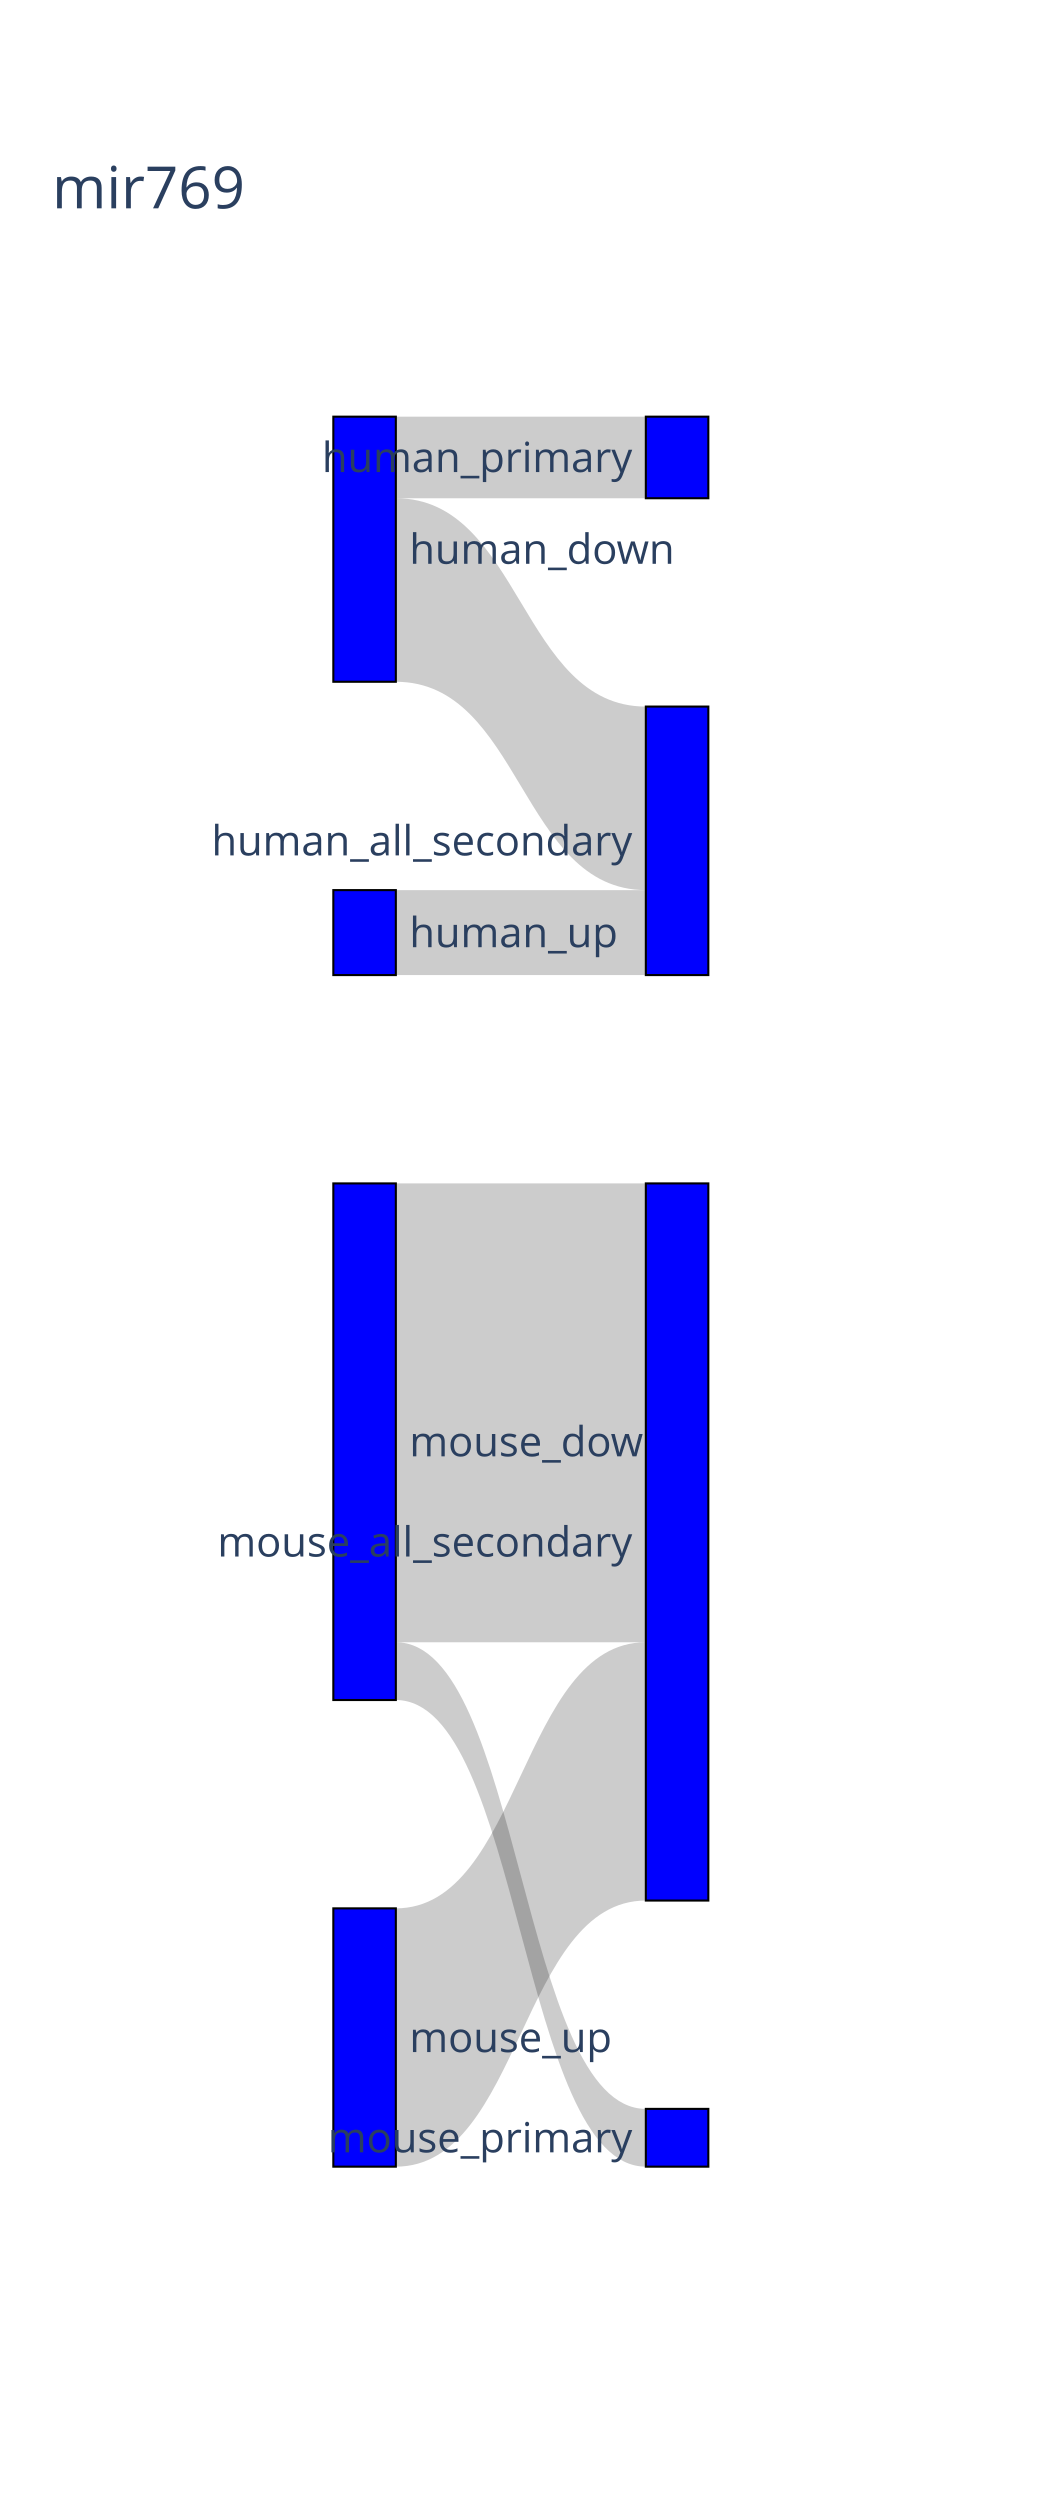
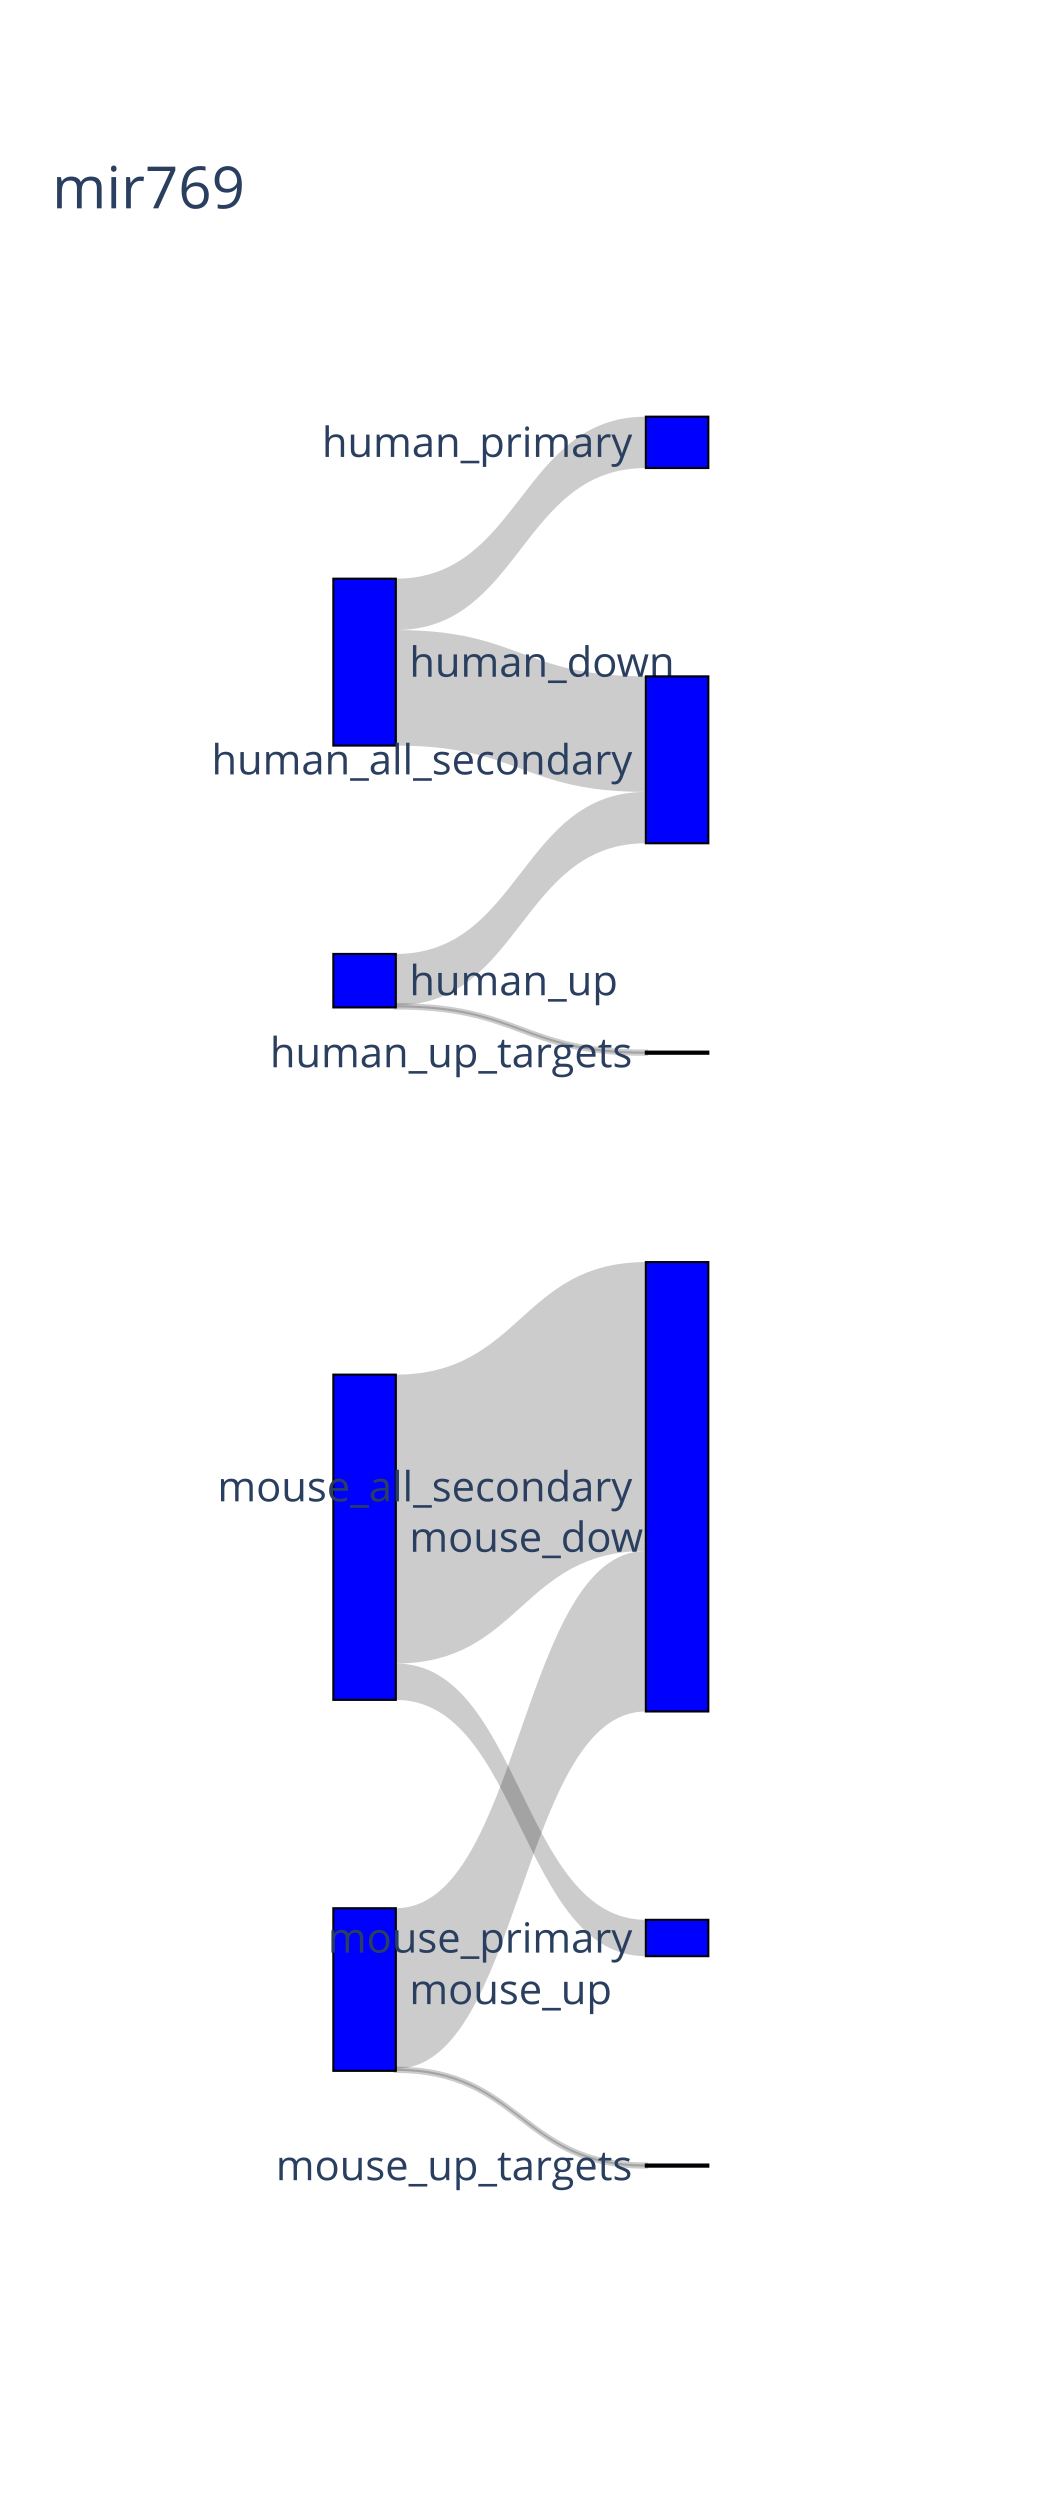
<svg xmlns="http://www.w3.org/2000/svg" class="main-svg" width="250" height="600" style="" viewBox="0 0 250 600">
  <rect x="0" y="0" width="250" height="600" style="fill: rgb(255, 255, 255); fill-opacity: 1;" />
-   <defs id="defs-d14cf4">
+   <defs id="defs-36372c">
    <g class="clips" />
    <g class="gradients" />
    <g class="patterns" />
  </defs>
  <g class="bglayer" />
  <g class="layer-below">
    <g class="imagelayer" />
    <g class="shapelayer" />
  </g>
  <g class="cartesianlayer" />
  <g class="polarlayer" />
  <g class="smithlayer" />
  <g class="ternarylayer" />
  <g class="geolayer" />
  <g class="funnelarealayer" />
  <g class="pielayer" />
  <g class="iciclelayer" />
  <g class="treemaplayer" />
  <g class="sunburstlayer" />
  <g class="glimages" />
  <g class="sankey" transform="translate(80,100)matrix(1 0 0 1 0 0)" style="box-sizing: content-box; position: absolute; left: 0px; shape-rendering: geometricprecision; pointer-events: none;">
    <g class="sankey-links" style="fill: none;">
-       <path class="sankey-link" d="M15,113.625C45,113.625 45,113.625 75,113.625L75,134.018C45,134.018 45,134.018 15,134.018Z" style="stroke: rgb(68, 68, 68); stroke-opacity: 1; fill: rgb(0, 0, 0); fill-opacity: 0.2; stroke-width: 0; opacity: 1;" />
-       <path class="sankey-link" d="M15,19.577C45,19.577 45,69.577 75,69.577L75,113.625C45,113.625 45,63.625 15,63.625Z" style="stroke: rgb(68, 68, 68); stroke-opacity: 1; fill: rgb(0, 0, 0); fill-opacity: 0.2; stroke-width: 0; opacity: 1;" />
-       <path class="sankey-link" d="M15,1.4210854715202004e-14C45,1.4210854715202004e-14 45,-1.5631940186722204e-13 75,-1.5631940186722204e-13L75,19.577C45,19.577 45,19.577 15,19.577Z" style="stroke: rgb(68, 68, 68); stroke-opacity: 1; fill: rgb(0, 0, 0); fill-opacity: 0.2; stroke-width: 0; opacity: 1;" />
-       <path class="sankey-link" d="M15,358.006C45,358.006 45,294.139 75,294.139L75,356.133C45,356.133 45,420 15,420Z" style="stroke: rgb(68, 68, 68); stroke-opacity: 1; fill: rgb(0, 0, 0); fill-opacity: 0.2; stroke-width: 0; opacity: 1;" />
-       <path class="sankey-link" d="M15,294.139C45,294.139 45,406.133 75,406.133L75,420C45,420 45,308.006 15,308.006Z" style="stroke: rgb(68, 68, 68); stroke-opacity: 1; fill: rgb(0, 0, 0); fill-opacity: 0.2; stroke-width: 0; opacity: 1;" />
-       <path class="sankey-link" d="M15,184.018C45,184.018 45,184.018 75,184.018L75,294.139C45,294.139 45,294.139 15,294.139Z" style="stroke: rgb(68, 68, 68); stroke-opacity: 1; fill: rgb(0, 0, 0); fill-opacity: 0.2; stroke-width: 0; opacity: 1;" />
+       <path class="sankey-link" d="M15,141.269C45,141.269 45,152.387 75,152.387L75,152.9C45,152.9 45,141.782 15,141.782Z" style="stroke: rgb(0, 0, 0); stroke-opacity: 0.2; fill: rgb(0, 0, 0); fill-opacity: 0.2; stroke-width: 1; opacity: 1;" />
+       <path class="sankey-link" d="M15,128.943C45,128.943 45,90.06 75,90.06L75,102.387C45,102.387 45,141.269 15,141.269Z" style="stroke: rgb(68, 68, 68); stroke-opacity: 1; fill: rgb(0, 0, 0); fill-opacity: 0.2; stroke-width: 0; opacity: 1;" />
+       <path class="sankey-link" d="M15,38.882C45,38.882 45,-4.973799150320701e-13 75,-4.973799150320701e-13L75,12.326C45,12.326 45,51.208 15,51.208Z" style="stroke: rgb(68, 68, 68); stroke-opacity: 1; fill: rgb(0, 0, 0); fill-opacity: 0.2; stroke-width: 0; opacity: 1;" />
+       <path class="sankey-link" d="M15,51.208C45,51.208 45,62.326 75,62.326L75,90.06C45,90.06 45,78.943 15,78.943Z" style="stroke: rgb(68, 68, 68); stroke-opacity: 1; fill: rgb(0, 0, 0); fill-opacity: 0.2; stroke-width: 0; opacity: 1;" />
+       <path class="sankey-link" d="M15,396.492C45,396.492 45,419.486 75,419.486L75,420C45,420 45,397.006 15,397.006Z" style="stroke: rgb(0, 0, 0); stroke-opacity: 0.2; fill: rgb(0, 0, 0); fill-opacity: 0.2; stroke-width: 1; opacity: 1;" />
+       <path class="sankey-link" d="M15,357.973C45,357.973 45,272.236 75,272.236L75,310.755C45,310.755 45,396.492 15,396.492Z" style="stroke: rgb(68, 68, 68); stroke-opacity: 1; fill: rgb(0, 0, 0); fill-opacity: 0.2; stroke-width: 0; opacity: 1;" />
+       <path class="sankey-link" d="M15,299.242C45,299.242 45,360.755 75,360.755L75,369.486C45,369.486 45,307.973 15,307.973Z" style="stroke: rgb(68, 68, 68); stroke-opacity: 1; fill: rgb(0, 0, 0); fill-opacity: 0.2; stroke-width: 0; opacity: 1;" />
+       <path class="sankey-link" d="M15,229.906C45,229.906 45,202.9 75,202.9L75,272.236C45,272.236 45,299.242 15,299.242Z" style="stroke: rgb(68, 68, 68); stroke-opacity: 1; fill: rgb(0, 0, 0); fill-opacity: 0.2; stroke-width: 0; opacity: 1;" />
    </g>
    <g class="sankey-node-set" style="cursor: move;">
-       <g class="sankey-node" transform="translate(0.000,113.625)" style="opacity: 1;">
-         <rect class="node-rect" width="15" height="20.393" style="stroke-width: 0.5; stroke: rgb(0, 0, 0); stroke-opacity: 1; fill: rgb(0, 0, 255); fill-opacity: 1;" />
-         <text class="node-label" data-notex="1" x="0" y="0" text-anchor="start" transform="translate(18.25,13.69637)" style="cursor: default; font-family: 'Open Sans', verdana, arial, sans-serif; font-size: 10px; fill: rgb(42, 63, 95); fill-opacity: 1; text-shadow: rgb(255, 255, 255) 1px 1px 1px, rgb(255, 255, 255) -1px -1px 1px, rgb(255, 255, 255) 1px -1px 1px, rgb(255, 255, 255) -1px 1px 1px; white-space: pre;">human_up</text>
+       <g class="sankey-node" transform="translate(0.000,128.943)" style="opacity: 1;">
+         <rect class="node-rect" width="15" height="12.84" style="stroke-width: 0.5; stroke: rgb(0, 0, 0); stroke-opacity: 1; fill: rgb(0, 0, 255); fill-opacity: 1;" />
+         <text class="node-label" data-notex="1" x="0" y="0" text-anchor="start" transform="translate(18.25,9.91994)" style="cursor: default; font-family: 'Open Sans', verdana, arial, sans-serif; font-size: 10px; fill: rgb(42, 63, 95); fill-opacity: 1; text-shadow: rgb(255, 255, 255) 1px 1px 1px, rgb(255, 255, 255) -1px -1px 1px, rgb(255, 255, 255) 1px -1px 1px, rgb(255, 255, 255) -1px 1px 1px; white-space: pre;">human_up</text>
      </g>
-       <g class="sankey-node" transform="translate(0.000,0.000)" style="opacity: 1;">
-         <rect class="node-rect" width="15" height="63.625" style="stroke-width: 0.5; stroke: rgb(0, 0, 0); stroke-opacity: 1; fill: rgb(0, 0, 255); fill-opacity: 1;" />
-         <text class="node-label" data-notex="1" x="0" y="0" text-anchor="start" transform="translate(18.25,35.31269)" style="cursor: default; font-family: 'Open Sans', verdana, arial, sans-serif; font-size: 10px; fill: rgb(42, 63, 95); fill-opacity: 1; text-shadow: rgb(255, 255, 255) 1px 1px 1px, rgb(255, 255, 255) -1px -1px 1px, rgb(255, 255, 255) 1px -1px 1px, rgb(255, 255, 255) -1px 1px 1px; white-space: pre;">human_down</text>
+       <g class="sankey-node" transform="translate(0.000,38.882)" style="opacity: 1;">
+         <rect class="node-rect" width="15" height="40.06" style="stroke-width: 0.5; stroke: rgb(0, 0, 0); stroke-opacity: 1; fill: rgb(0, 0, 255); fill-opacity: 1;" />
+         <text class="node-label" data-notex="1" x="0" y="0" text-anchor="start" transform="translate(18.25,23.53021)" style="cursor: default; font-family: 'Open Sans', verdana, arial, sans-serif; font-size: 10px; fill: rgb(42, 63, 95); fill-opacity: 1; text-shadow: rgb(255, 255, 255) 1px 1px 1px, rgb(255, 255, 255) -1px -1px 1px, rgb(255, 255, 255) 1px -1px 1px, rgb(255, 255, 255) -1px 1px 1px; white-space: pre;">human_down</text>
      </g>
      <g class="sankey-node" transform="translate(75.000,-0.000)" style="opacity: 1;">
-         <rect class="node-rect" width="15" height="19.577" style="stroke-width: 0.5; stroke: rgb(0, 0, 0); stroke-opacity: 1; fill: rgb(0, 0, 255); fill-opacity: 1;" />
-         <text class="node-label" data-notex="1" x="0" y="0" text-anchor="end" transform="translate(-3.25,13.28852)" style="cursor: default; font-family: 'Open Sans', verdana, arial, sans-serif; font-size: 10px; fill: rgb(42, 63, 95); fill-opacity: 1; text-shadow: rgb(255, 255, 255) 1px 1px 1px, rgb(255, 255, 255) -1px -1px 1px, rgb(255, 255, 255) 1px -1px 1px, rgb(255, 255, 255) -1px 1px 1px; white-space: pre;">human_primary</text>
+         <rect class="node-rect" width="15" height="12.326" style="stroke-width: 0.5; stroke: rgb(0, 0, 0); stroke-opacity: 1; fill: rgb(0, 0, 255); fill-opacity: 1;" />
+         <text class="node-label" data-notex="1" x="0" y="0" text-anchor="end" transform="translate(-3.25,9.663142)" style="cursor: default; font-family: 'Open Sans', verdana, arial, sans-serif; font-size: 10px; fill: rgb(42, 63, 95); fill-opacity: 1; text-shadow: rgb(255, 255, 255) 1px 1px 1px, rgb(255, 255, 255) -1px -1px 1px, rgb(255, 255, 255) 1px -1px 1px, rgb(255, 255, 255) -1px 1px 1px; white-space: pre;">human_primary</text>
      </g>
-       <g class="sankey-node" transform="translate(75.000,69.577)" style="opacity: 1;">
-         <rect class="node-rect" width="15" height="64.441" style="stroke-width: 0.5; stroke: rgb(0, 0, 0); stroke-opacity: 1; fill: rgb(0, 0, 255); fill-opacity: 1;" />
-         <text class="node-label" data-notex="1" x="0" y="0" text-anchor="end" transform="translate(-3.25,35.72054)" style="cursor: default; font-family: 'Open Sans', verdana, arial, sans-serif; font-size: 10px; fill: rgb(42, 63, 95); fill-opacity: 1; text-shadow: rgb(255, 255, 255) 1px 1px 1px, rgb(255, 255, 255) -1px -1px 1px, rgb(255, 255, 255) 1px -1px 1px, rgb(255, 255, 255) -1px 1px 1px; white-space: pre;">human_all_secondary</text>
+       <g class="sankey-node" transform="translate(75.000,152.387)" style="opacity: 1;">
+         <rect class="node-rect" width="15" height="0.514" style="stroke-width: 0.5; stroke: rgb(0, 0, 0); stroke-opacity: 1; fill: rgb(0, 0, 255); fill-opacity: 1;" />
+         <text class="node-label" data-notex="1" x="0" y="0" text-anchor="end" transform="translate(-3.25,3.756798)" style="cursor: default; font-family: 'Open Sans', verdana, arial, sans-serif; font-size: 10px; fill: rgb(42, 63, 95); fill-opacity: 1; text-shadow: rgb(255, 255, 255) 1px 1px 1px, rgb(255, 255, 255) -1px -1px 1px, rgb(255, 255, 255) 1px -1px 1px, rgb(255, 255, 255) -1px 1px 1px; white-space: pre;">human_up_targets</text>
      </g>
-       <g class="sankey-node" transform="translate(0.000,358.006)" style="opacity: 1;">
-         <rect class="node-rect" width="15" height="61.994" style="stroke-width: 0.5; stroke: rgb(0, 0, 0); stroke-opacity: 1; fill: rgb(0, 0, 255); fill-opacity: 1;" />
-         <text class="node-label" data-notex="1" x="0" y="0" text-anchor="start" transform="translate(18.25,34.49698)" style="cursor: default; font-family: 'Open Sans', verdana, arial, sans-serif; font-size: 10px; fill: rgb(42, 63, 95); fill-opacity: 1; text-shadow: rgb(255, 255, 255) 1px 1px 1px, rgb(255, 255, 255) -1px -1px 1px, rgb(255, 255, 255) 1px -1px 1px, rgb(255, 255, 255) -1px 1px 1px; white-space: pre;">mouse_up</text>
+       <g class="sankey-node" transform="translate(75.000,62.326)" style="opacity: 1;">
+         <rect class="node-rect" width="15" height="40.06" style="stroke-width: 0.5; stroke: rgb(0, 0, 0); stroke-opacity: 1; fill: rgb(0, 0, 255); fill-opacity: 1;" />
+         <text class="node-label" data-notex="1" x="0" y="0" text-anchor="end" transform="translate(-3.25,23.53021)" style="cursor: default; font-family: 'Open Sans', verdana, arial, sans-serif; font-size: 10px; fill: rgb(42, 63, 95); fill-opacity: 1; text-shadow: rgb(255, 255, 255) 1px 1px 1px, rgb(255, 255, 255) -1px -1px 1px, rgb(255, 255, 255) 1px -1px 1px, rgb(255, 255, 255) -1px 1px 1px; white-space: pre;">human_all_secondary</text>
      </g>
-       <g class="sankey-node" transform="translate(0.000,184.018)" style="opacity: 1;">
-         <rect class="node-rect" width="15" height="123.988" style="stroke-width: 0.5; stroke: rgb(0, 0, 0); stroke-opacity: 1; fill: rgb(0, 0, 255); fill-opacity: 1;" />
-         <text class="node-label" data-notex="1" x="0" y="0" text-anchor="start" transform="translate(18.25,65.49396)" style="cursor: default; font-family: 'Open Sans', verdana, arial, sans-serif; font-size: 10px; fill: rgb(42, 63, 95); fill-opacity: 1; text-shadow: rgb(255, 255, 255) 1px 1px 1px, rgb(255, 255, 255) -1px -1px 1px, rgb(255, 255, 255) 1px -1px 1px, rgb(255, 255, 255) -1px 1px 1px; white-space: pre;">mouse_down</text>
+       <g class="sankey-node" transform="translate(0.000,357.973)" style="opacity: 1;">
+         <rect class="node-rect" width="15" height="39.033" style="stroke-width: 0.5; stroke: rgb(0, 0, 0); stroke-opacity: 1; fill: rgb(0, 0, 255); fill-opacity: 1;" />
+         <text class="node-label" data-notex="1" x="0" y="0" text-anchor="start" transform="translate(18.25,23.01662)" style="cursor: default; font-family: 'Open Sans', verdana, arial, sans-serif; font-size: 10px; fill: rgb(42, 63, 95); fill-opacity: 1; text-shadow: rgb(255, 255, 255) 1px 1px 1px, rgb(255, 255, 255) -1px -1px 1px, rgb(255, 255, 255) 1px -1px 1px, rgb(255, 255, 255) -1px 1px 1px; white-space: pre;">mouse_up</text>
      </g>
-       <g class="sankey-node" transform="translate(75.000,406.133)" style="opacity: 1;">
-         <rect class="node-rect" width="15" height="13.867" style="stroke-width: 0.5; stroke: rgb(0, 0, 0); stroke-opacity: 1; fill: rgb(0, 0, 255); fill-opacity: 1;" />
-         <text class="node-label" data-notex="1" x="0" y="0" text-anchor="end" transform="translate(-3.25,10.43353)" style="cursor: default; font-family: 'Open Sans', verdana, arial, sans-serif; font-size: 10px; fill: rgb(42, 63, 95); fill-opacity: 1; text-shadow: rgb(255, 255, 255) 1px 1px 1px, rgb(255, 255, 255) -1px -1px 1px, rgb(255, 255, 255) 1px -1px 1px, rgb(255, 255, 255) -1px 1px 1px; white-space: pre;">mouse_primary</text>
+       <g class="sankey-node" transform="translate(0.000,229.906)" style="opacity: 1;">
+         <rect class="node-rect" width="15" height="78.066" style="stroke-width: 0.5; stroke: rgb(0, 0, 0); stroke-opacity: 1; fill: rgb(0, 0, 255); fill-opacity: 1;" />
+         <text class="node-label" data-notex="1" x="0" y="0" text-anchor="start" transform="translate(18.25,42.53323)" style="cursor: default; font-family: 'Open Sans', verdana, arial, sans-serif; font-size: 10px; fill: rgb(42, 63, 95); fill-opacity: 1; text-shadow: rgb(255, 255, 255) 1px 1px 1px, rgb(255, 255, 255) -1px -1px 1px, rgb(255, 255, 255) 1px -1px 1px, rgb(255, 255, 255) -1px 1px 1px; white-space: pre;">mouse_down</text>
      </g>
-       <g class="sankey-node" transform="translate(75.000,184.018)" style="opacity: 1;">
-         <rect class="node-rect" width="15" height="172.115" style="stroke-width: 0.5; stroke: rgb(0, 0, 0); stroke-opacity: 1; fill: rgb(0, 0, 255); fill-opacity: 1;" />
-         <text class="node-label" data-notex="1" x="0" y="0" text-anchor="end" transform="translate(-3.25,89.5574)" style="cursor: default; font-family: 'Open Sans', verdana, arial, sans-serif; font-size: 10px; fill: rgb(42, 63, 95); fill-opacity: 1; text-shadow: rgb(255, 255, 255) 1px 1px 1px, rgb(255, 255, 255) -1px -1px 1px, rgb(255, 255, 255) 1px -1px 1px, rgb(255, 255, 255) -1px 1px 1px; white-space: pre;">mouse_all_secondary</text>
+       <g class="sankey-node" transform="translate(75.000,360.755)" style="opacity: 1;">
+         <rect class="node-rect" width="15" height="8.731" style="stroke-width: 0.5; stroke: rgb(0, 0, 0); stroke-opacity: 1; fill: rgb(0, 0, 255); fill-opacity: 1;" />
+         <text class="node-label" data-notex="1" x="0" y="0" text-anchor="end" transform="translate(-3.25,7.865559)" style="cursor: default; font-family: 'Open Sans', verdana, arial, sans-serif; font-size: 10px; fill: rgb(42, 63, 95); fill-opacity: 1; text-shadow: rgb(255, 255, 255) 1px 1px 1px, rgb(255, 255, 255) -1px -1px 1px, rgb(255, 255, 255) 1px -1px 1px, rgb(255, 255, 255) -1px 1px 1px; white-space: pre;">mouse_primary</text>
+       </g>
+       <g class="sankey-node" transform="translate(75.000,419.486)" style="opacity: 1;">
+         <rect class="node-rect" width="15" height="0.514" style="stroke-width: 0.5; stroke: rgb(0, 0, 0); stroke-opacity: 1; fill: rgb(0, 0, 255); fill-opacity: 1;" />
+         <text class="node-label" data-notex="1" x="0" y="0" text-anchor="end" transform="translate(-3.25,3.756798)" style="cursor: default; font-family: 'Open Sans', verdana, arial, sans-serif; font-size: 10px; fill: rgb(42, 63, 95); fill-opacity: 1; text-shadow: rgb(255, 255, 255) 1px 1px 1px, rgb(255, 255, 255) -1px -1px 1px, rgb(255, 255, 255) 1px -1px 1px, rgb(255, 255, 255) -1px 1px 1px; white-space: pre;">mouse_up_targets</text>
+       </g>
+       <g class="sankey-node" transform="translate(75.000,202.900)" style="opacity: 1;">
+         <rect class="node-rect" width="15" height="107.855" style="stroke-width: 0.5; stroke: rgb(0, 0, 0); stroke-opacity: 1; fill: rgb(0, 0, 255); fill-opacity: 1;" />
+         <text class="node-label" data-notex="1" x="0" y="0" text-anchor="end" transform="translate(-3.25,57.42749)" style="cursor: default; font-family: 'Open Sans', verdana, arial, sans-serif; font-size: 10px; fill: rgb(42, 63, 95); fill-opacity: 1; text-shadow: rgb(255, 255, 255) 1px 1px 1px, rgb(255, 255, 255) -1px -1px 1px, rgb(255, 255, 255) 1px -1px 1px, rgb(255, 255, 255) -1px 1px 1px; white-space: pre;">mouse_all_secondary</text>
      </g>
    </g>
  </g>
-   <defs id="topdefs-d14cf4">
+   <defs id="topdefs-36372c">
    <g class="clips" />
  </defs>
  <g class="layer-above">
    <g class="imagelayer" />
    <g class="shapelayer" />
  </g>
  <g class="infolayer">
    <g class="g-gtitle">
      <text class="gtitle" x="12.5" y="50" text-anchor="start" dy="0em" style="opacity: 1; font-family: 'Open Sans', verdana, arial, sans-serif; font-size: 14px; fill: rgb(42, 63, 95); fill-opacity: 1; white-space: pre;">mir769</text>
    </g>
    <g class="first-render" />
  </g>
</svg>
